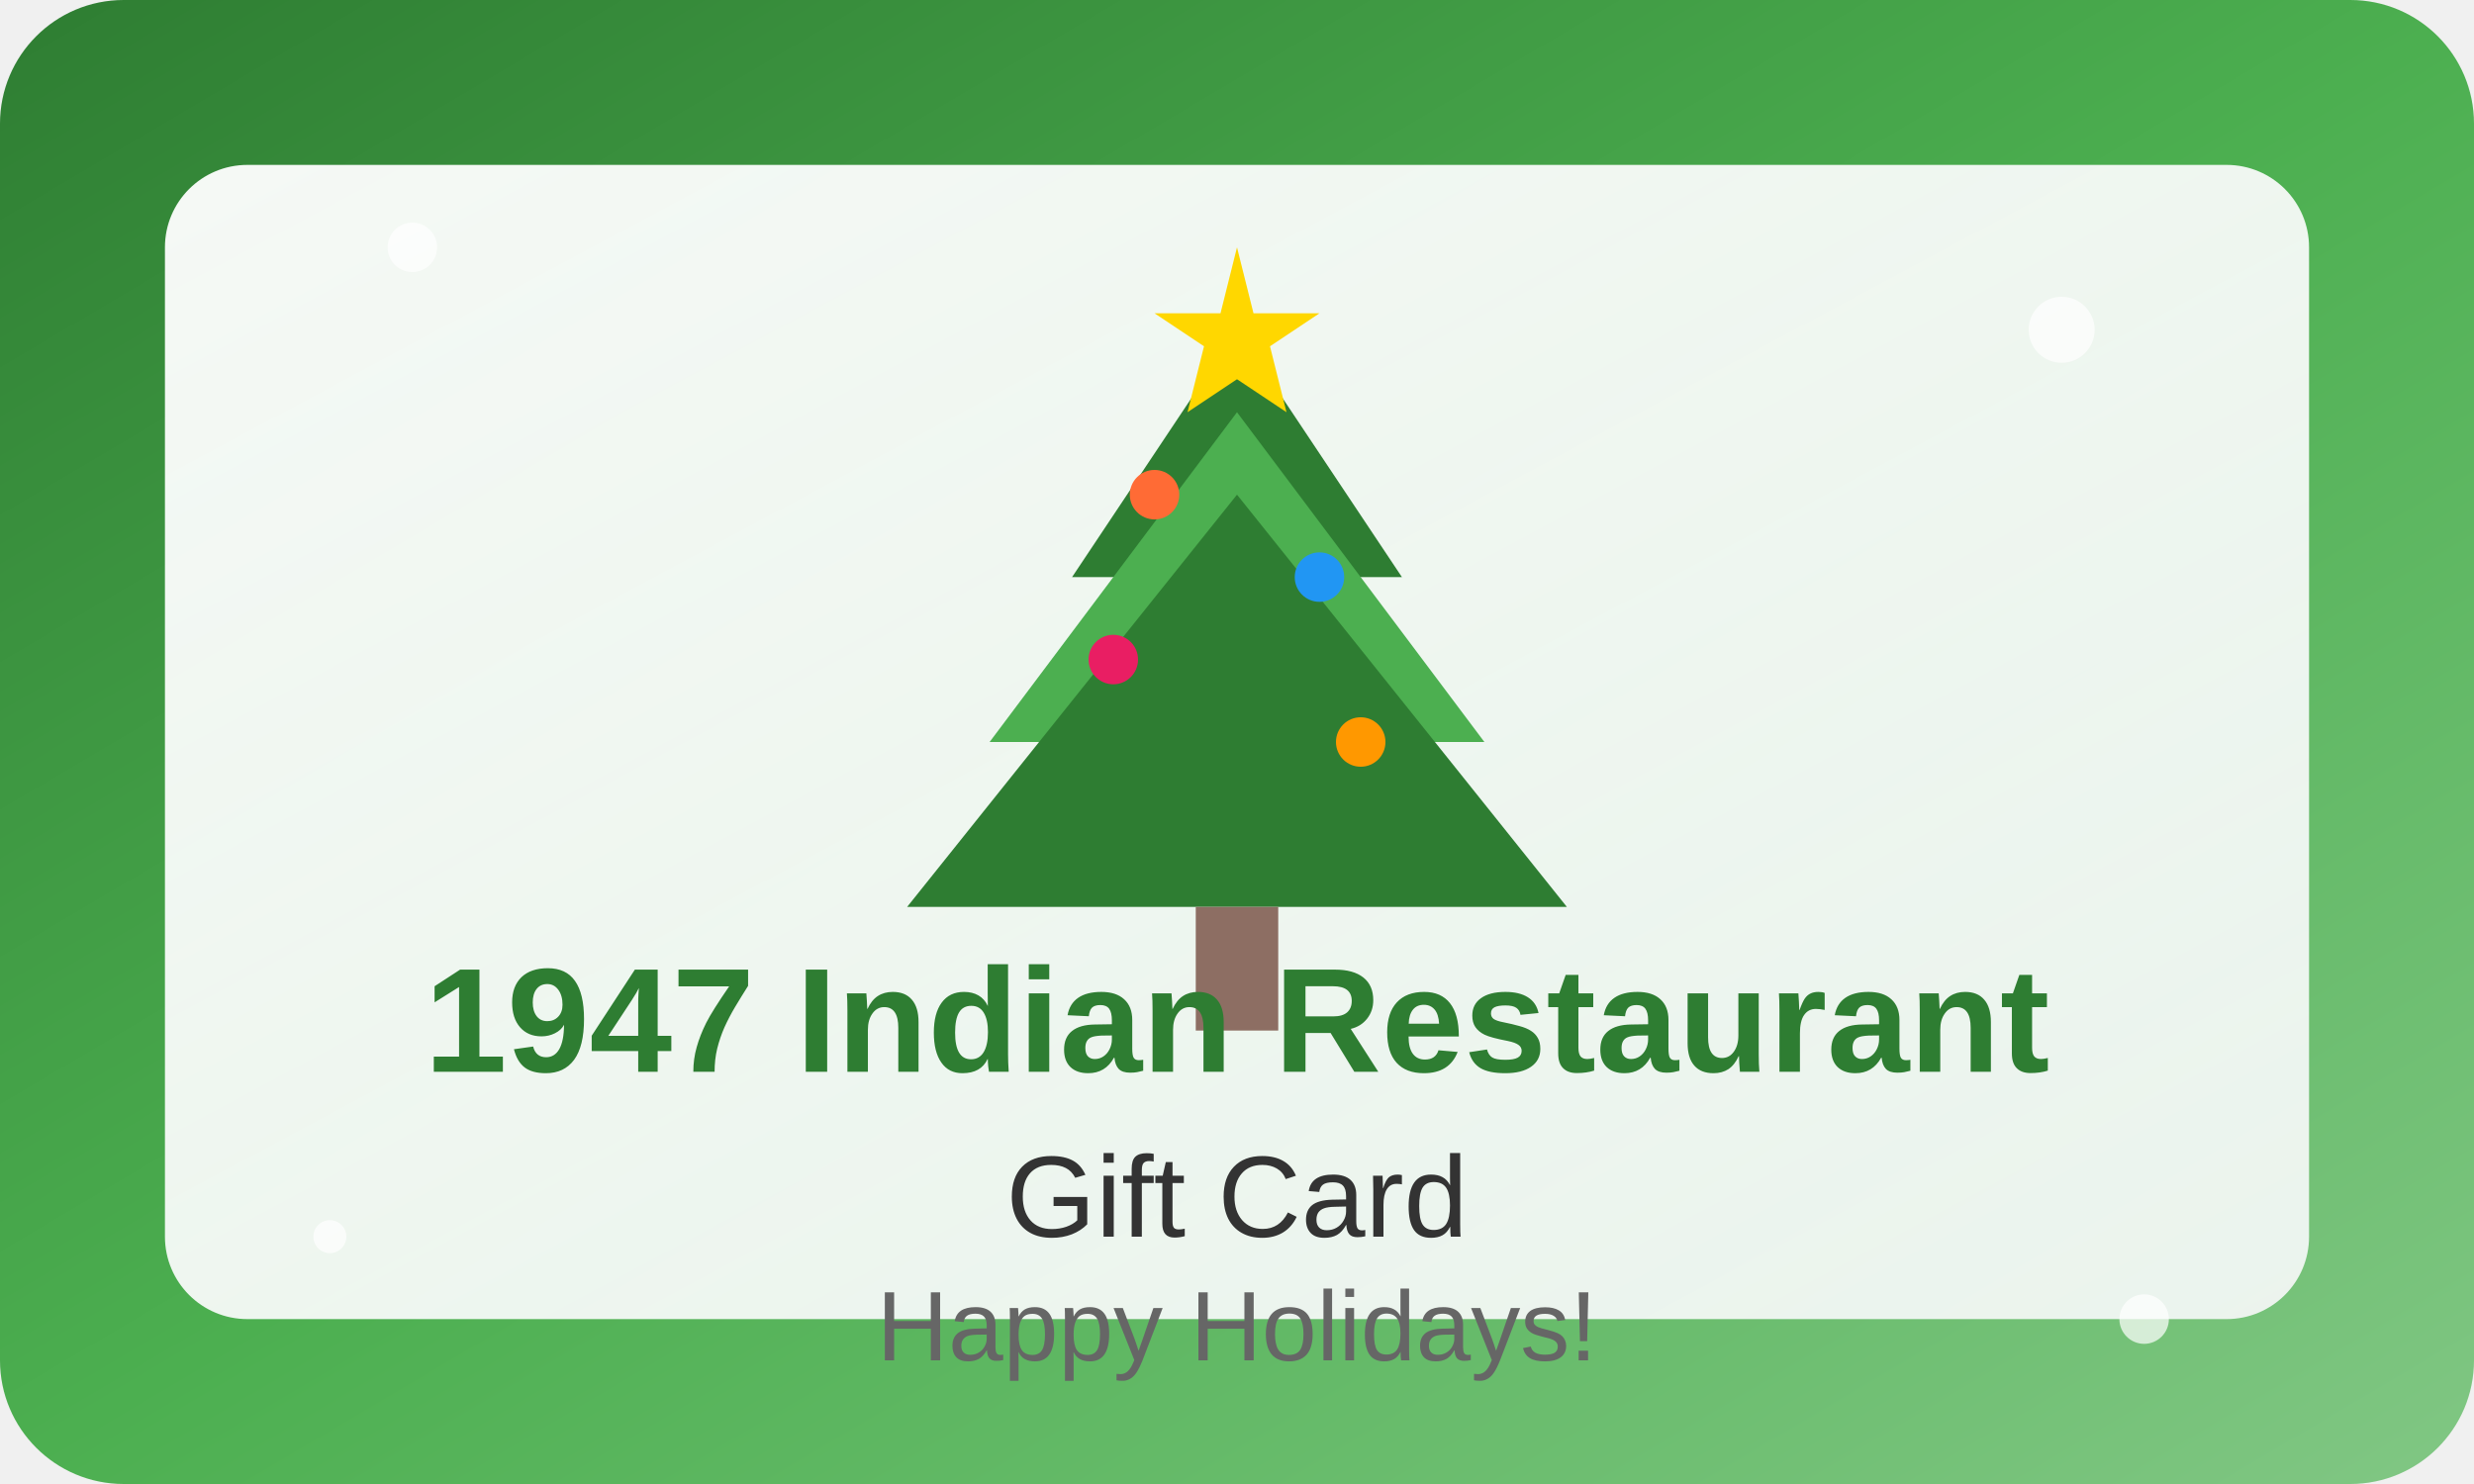
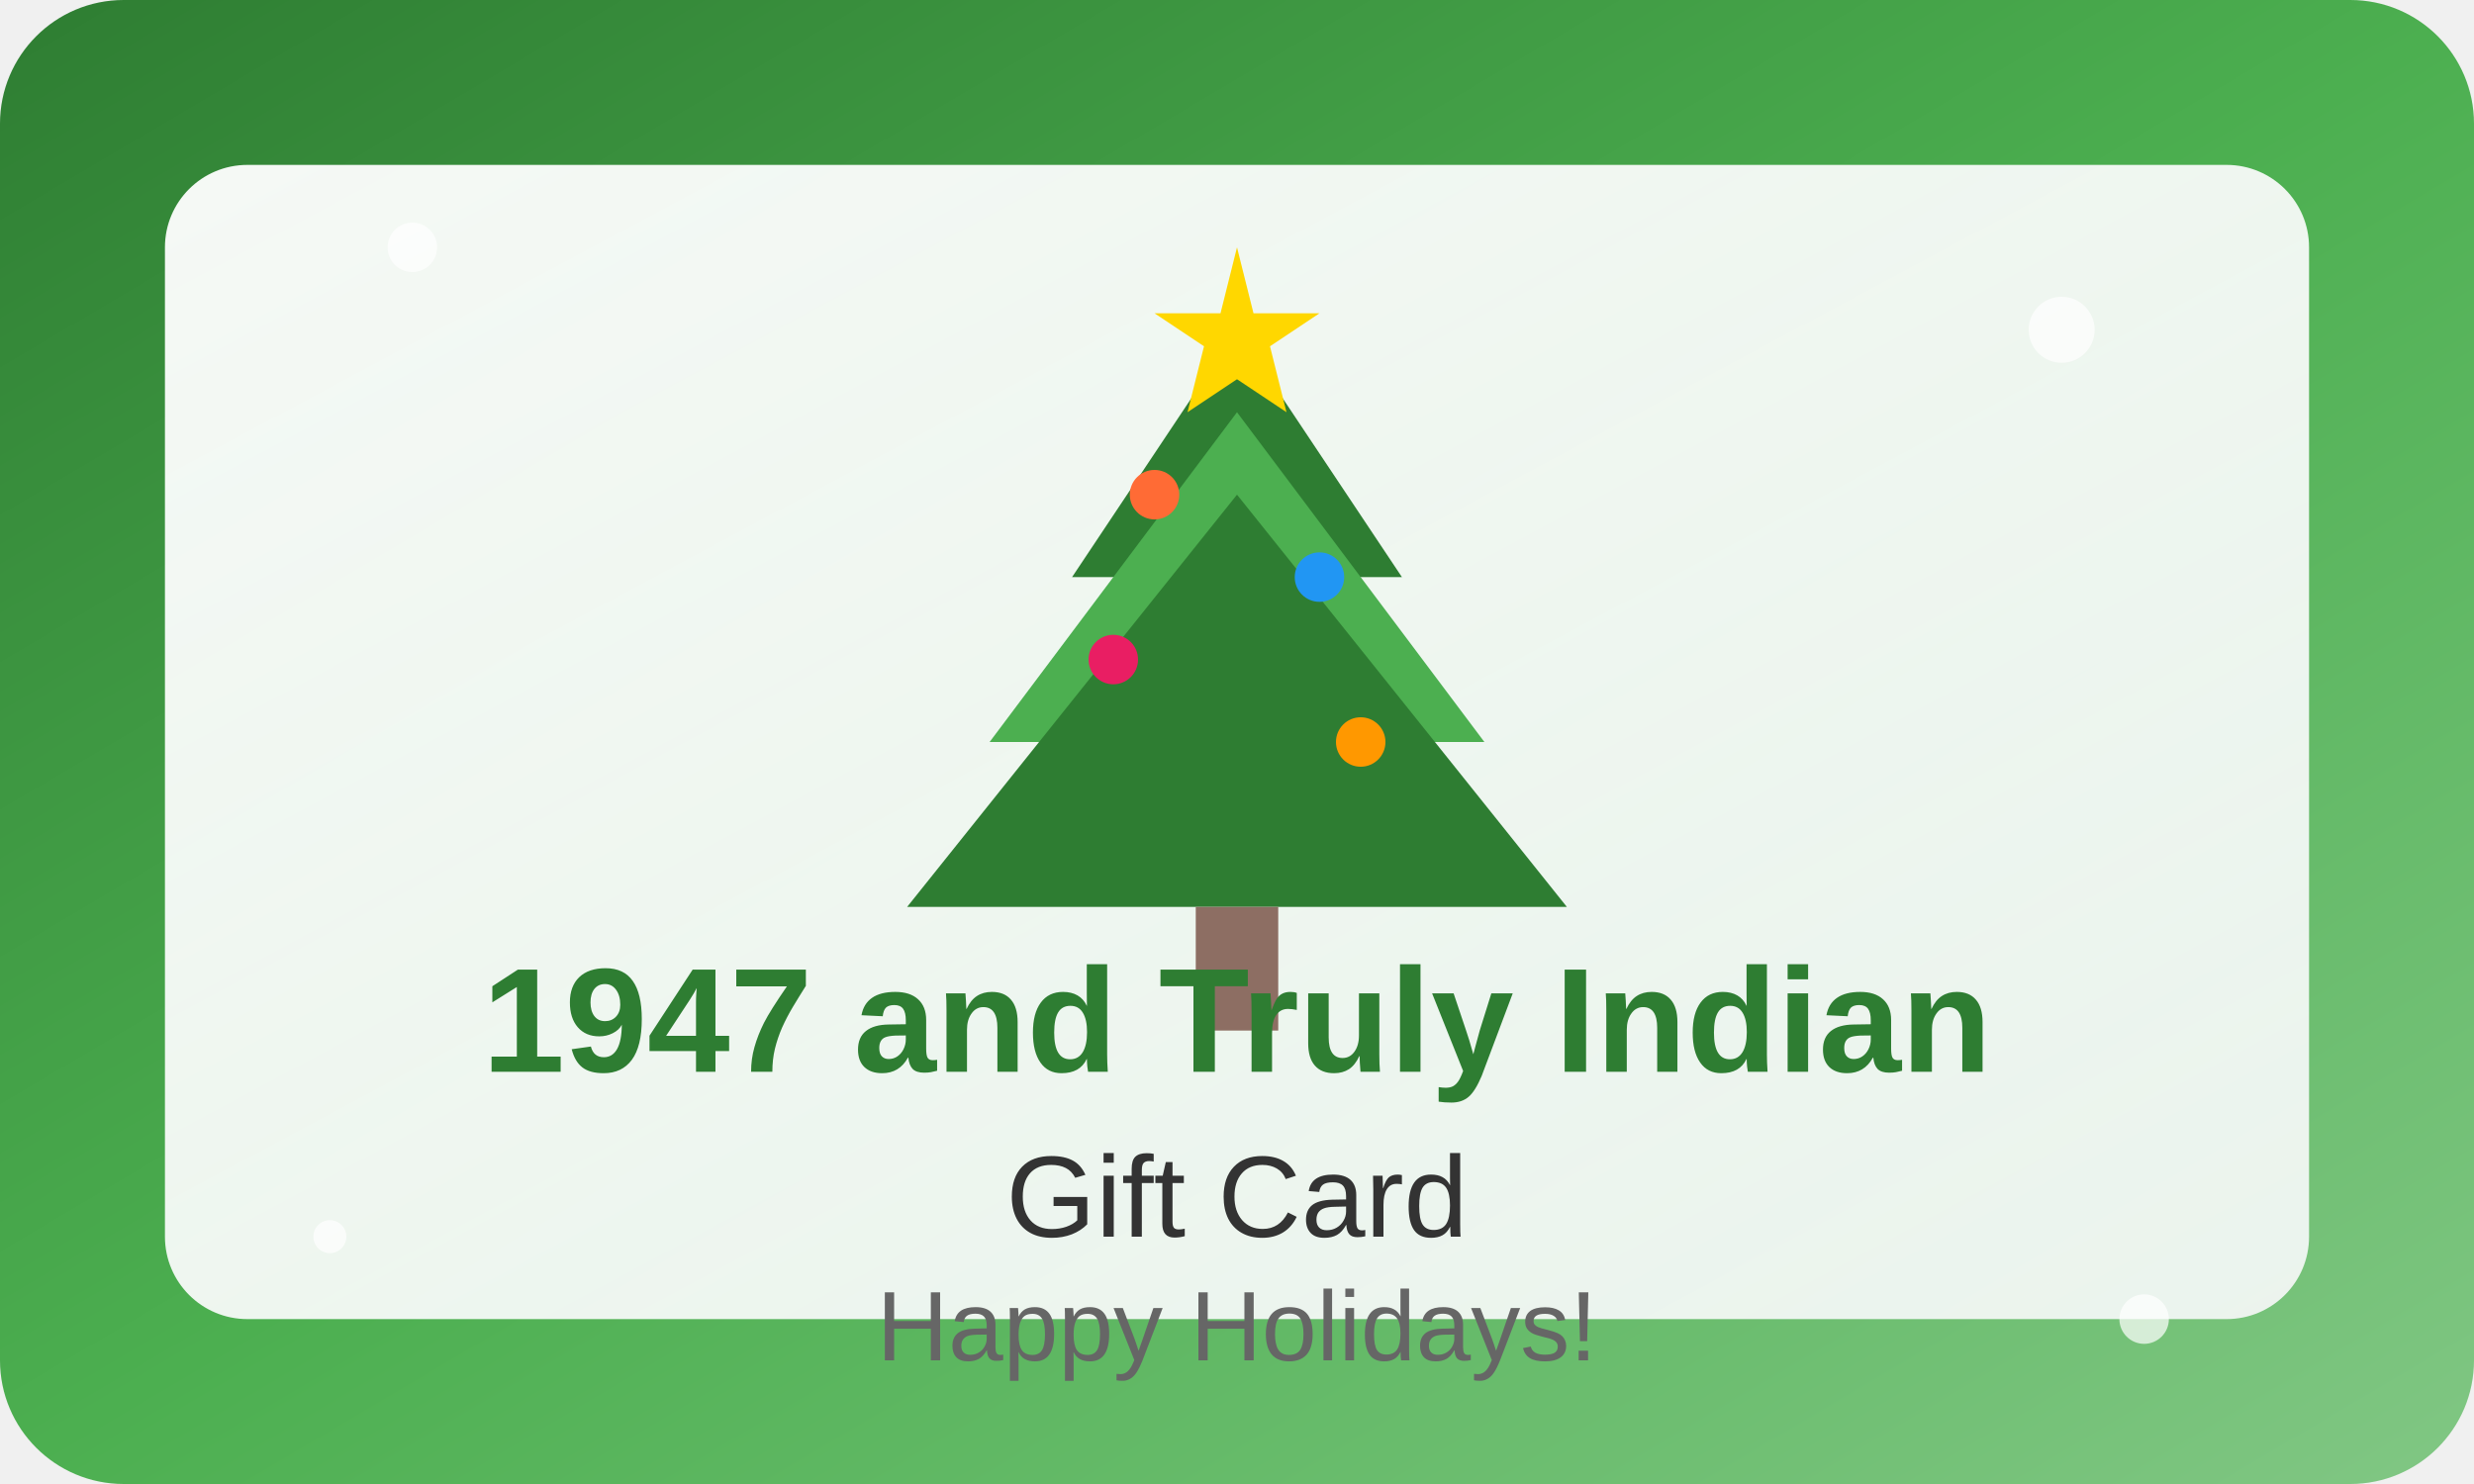
<svg xmlns="http://www.w3.org/2000/svg" width="300" height="180" viewBox="0 0 300 180">
  <defs>
    <linearGradient id="holidayGradient" x1="0%" y1="0%" x2="100%" y2="100%">
      <stop offset="0%" style="stop-color:#2e7d32;stop-opacity:1" />
      <stop offset="50%" style="stop-color:#4caf50;stop-opacity:1" />
      <stop offset="100%" style="stop-color:#81c784;stop-opacity:1" />
    </linearGradient>
    <linearGradient id="cardGradient3" x1="0%" y1="0%" x2="100%" y2="100%">
      <stop offset="0%" style="stop-color:#ffffff;stop-opacity:0.95" />
      <stop offset="100%" style="stop-color:#f8f9fa;stop-opacity:0.9" />
    </linearGradient>
  </defs>
  <rect width="300" height="180" fill="url(#holidayGradient)" rx="15" ry="15" />
  <rect x="20" y="20" width="260" height="140" fill="url(#cardGradient3)" rx="10" ry="10" />
  <polygon points="150,40 130,70 170,70" fill="#2e7d32" />
  <polygon points="150,50 120,90 180,90" fill="#4caf50" />
  <polygon points="150,60 110,110 190,110" fill="#2e7d32" />
  <rect x="145" y="110" width="10" height="15" fill="#8d6e63" />
  <polygon points="150,30 152,38 160,38 154,42 156,50 150,46 144,50 146,42 140,38 148,38" fill="#ffd700" />
  <circle cx="140" cy="60" r="3" fill="#ff6b35" />
  <circle cx="160" cy="70" r="3" fill="#2196f3" />
  <circle cx="135" cy="80" r="3" fill="#e91e63" />
  <circle cx="165" cy="90" r="3" fill="#ff9800" />
-   <text x="150" y="130" text-anchor="middle" font-family="Arial, sans-serif" font-size="18" font-weight="bold" fill="#2e7d32">1947 Indian Restaurant</text>
+   <text x="150" y="130" text-anchor="middle" font-family="Arial, sans-serif" font-size="18" font-weight="bold" fill="#2e7d32">1947 and Truly Indian</text>
  <text x="150" y="150" text-anchor="middle" font-family="Arial, sans-serif" font-size="14" fill="#333">Gift Card</text>
  <text x="150" y="165" text-anchor="middle" font-family="Arial, sans-serif" font-size="12" fill="#666">Happy Holidays!</text>
  <circle cx="50" cy="30" r="3" fill="#ffffff" opacity="0.7" />
  <circle cx="250" cy="40" r="4" fill="#ffffff" opacity="0.7" />
  <circle cx="40" cy="150" r="2" fill="#ffffff" opacity="0.7" />
  <circle cx="260" cy="160" r="3" fill="#ffffff" opacity="0.7" />
</svg>
